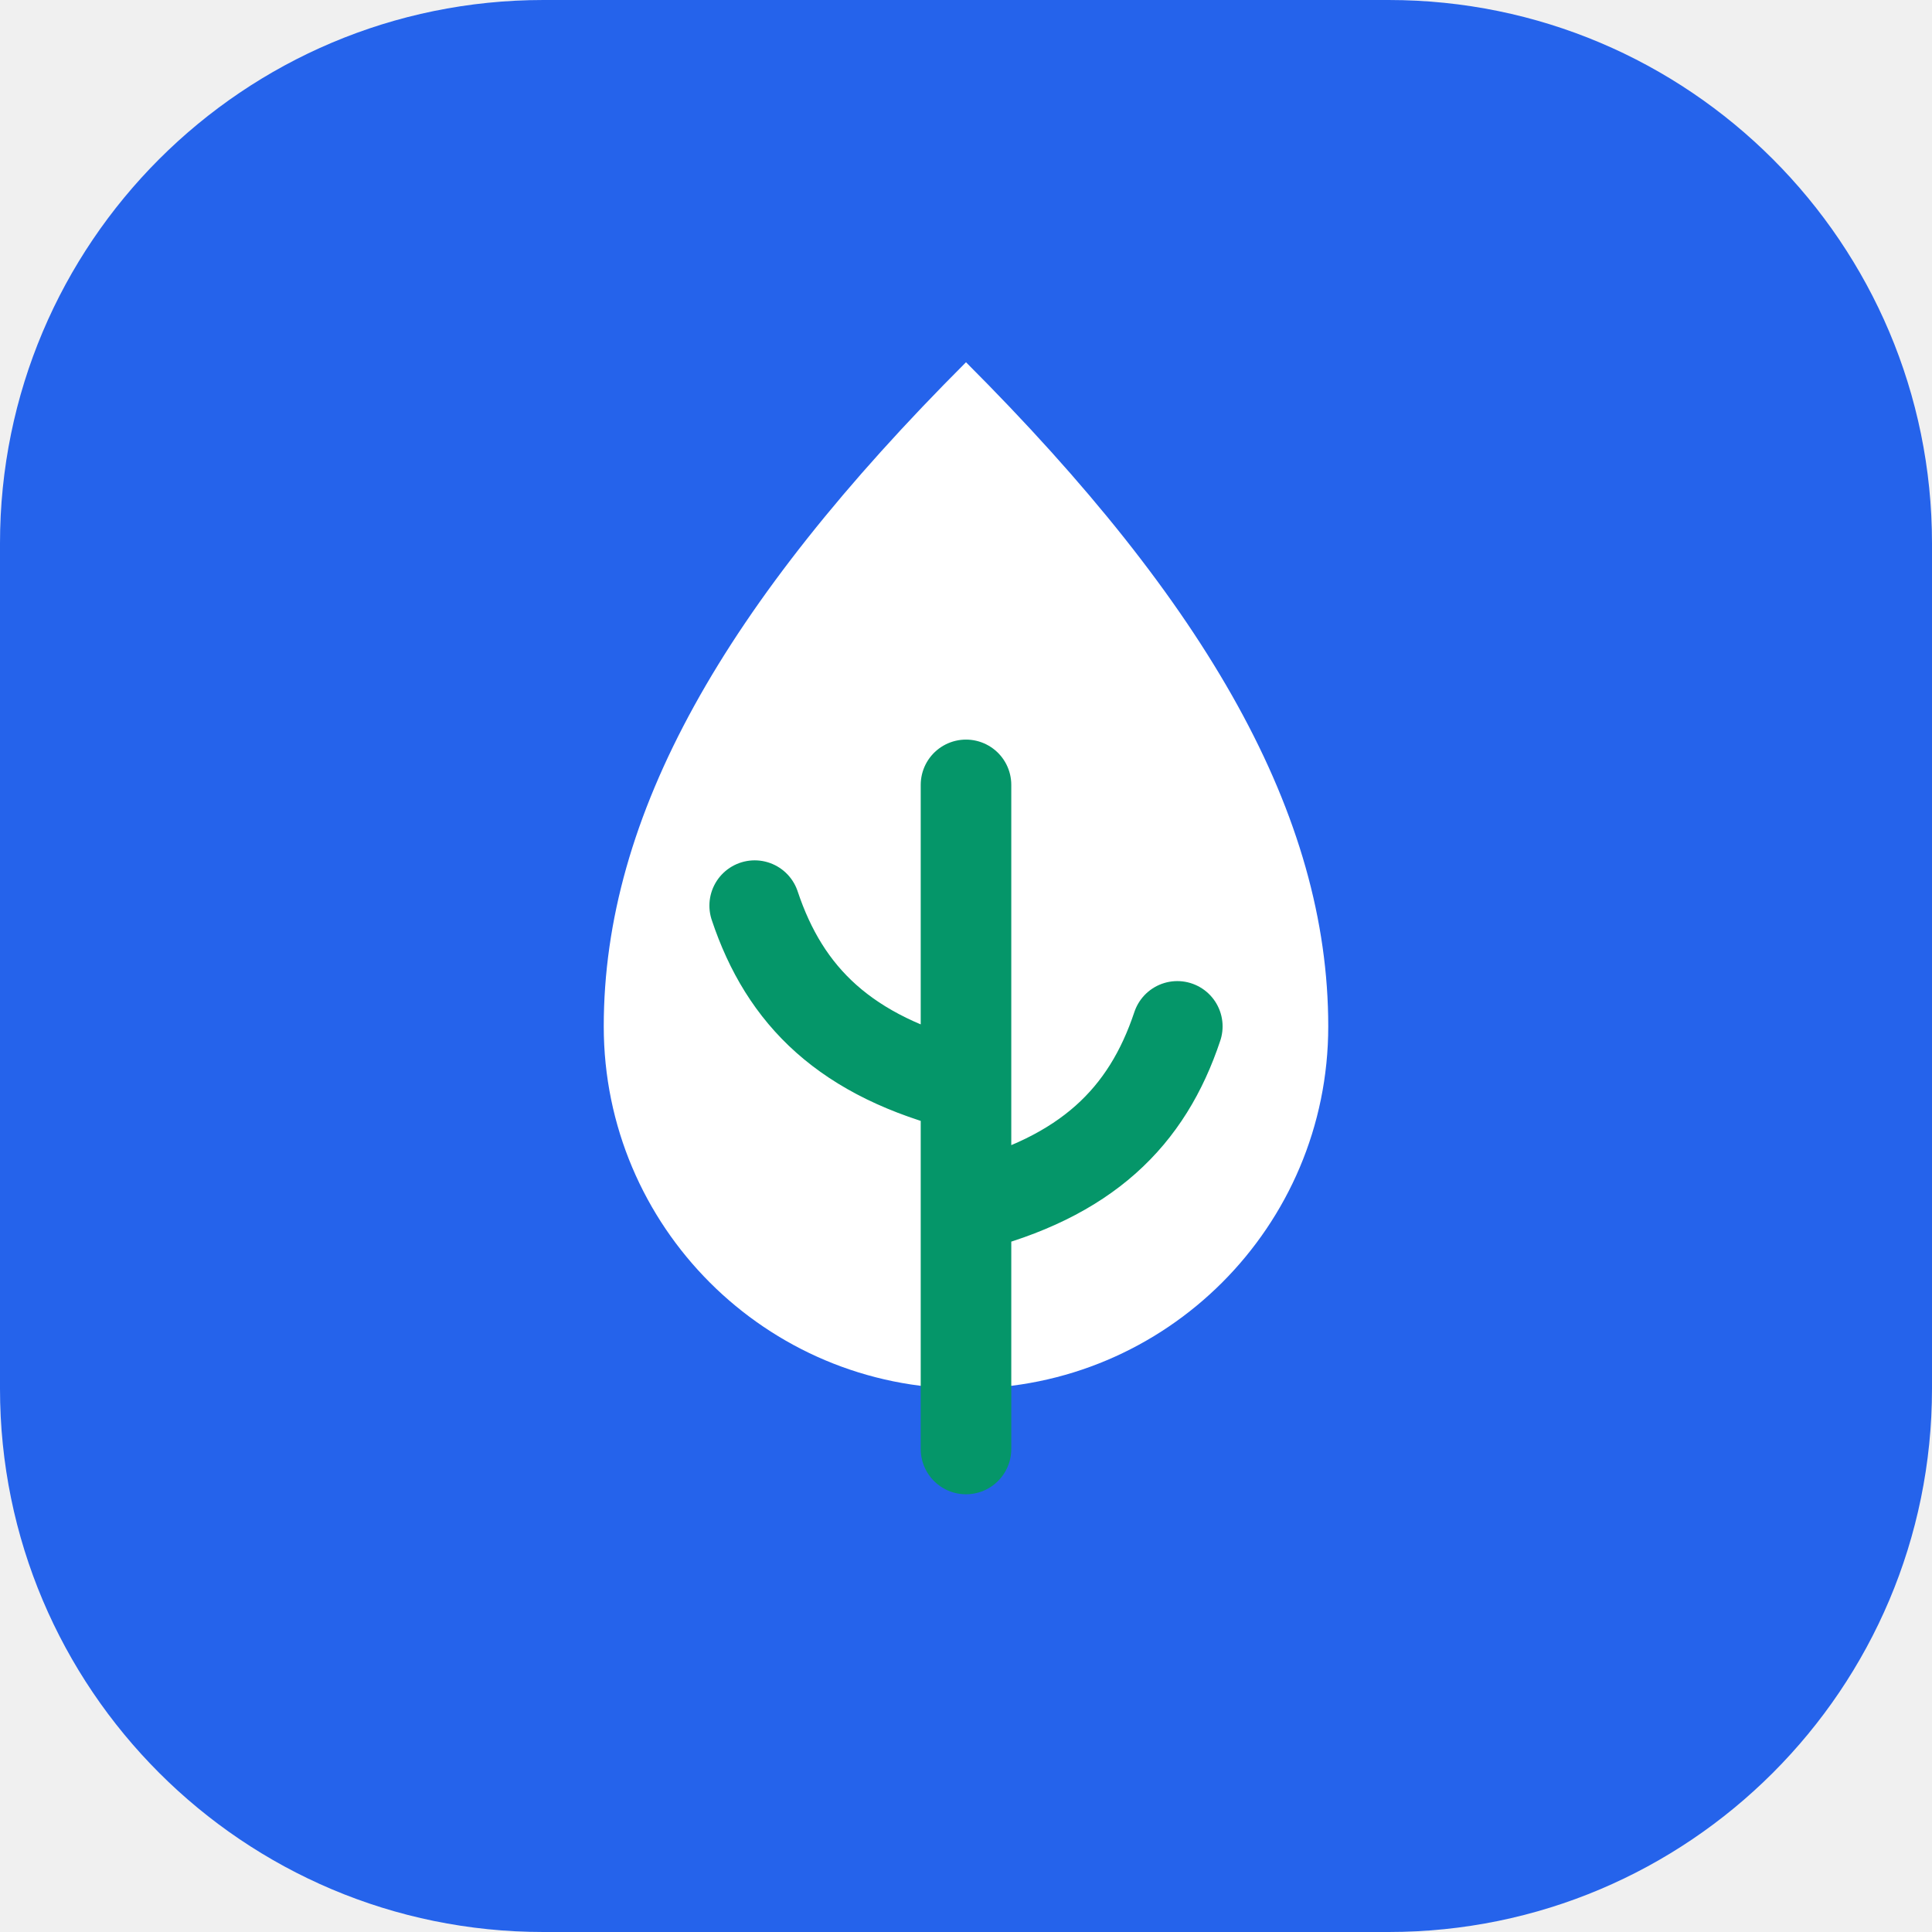
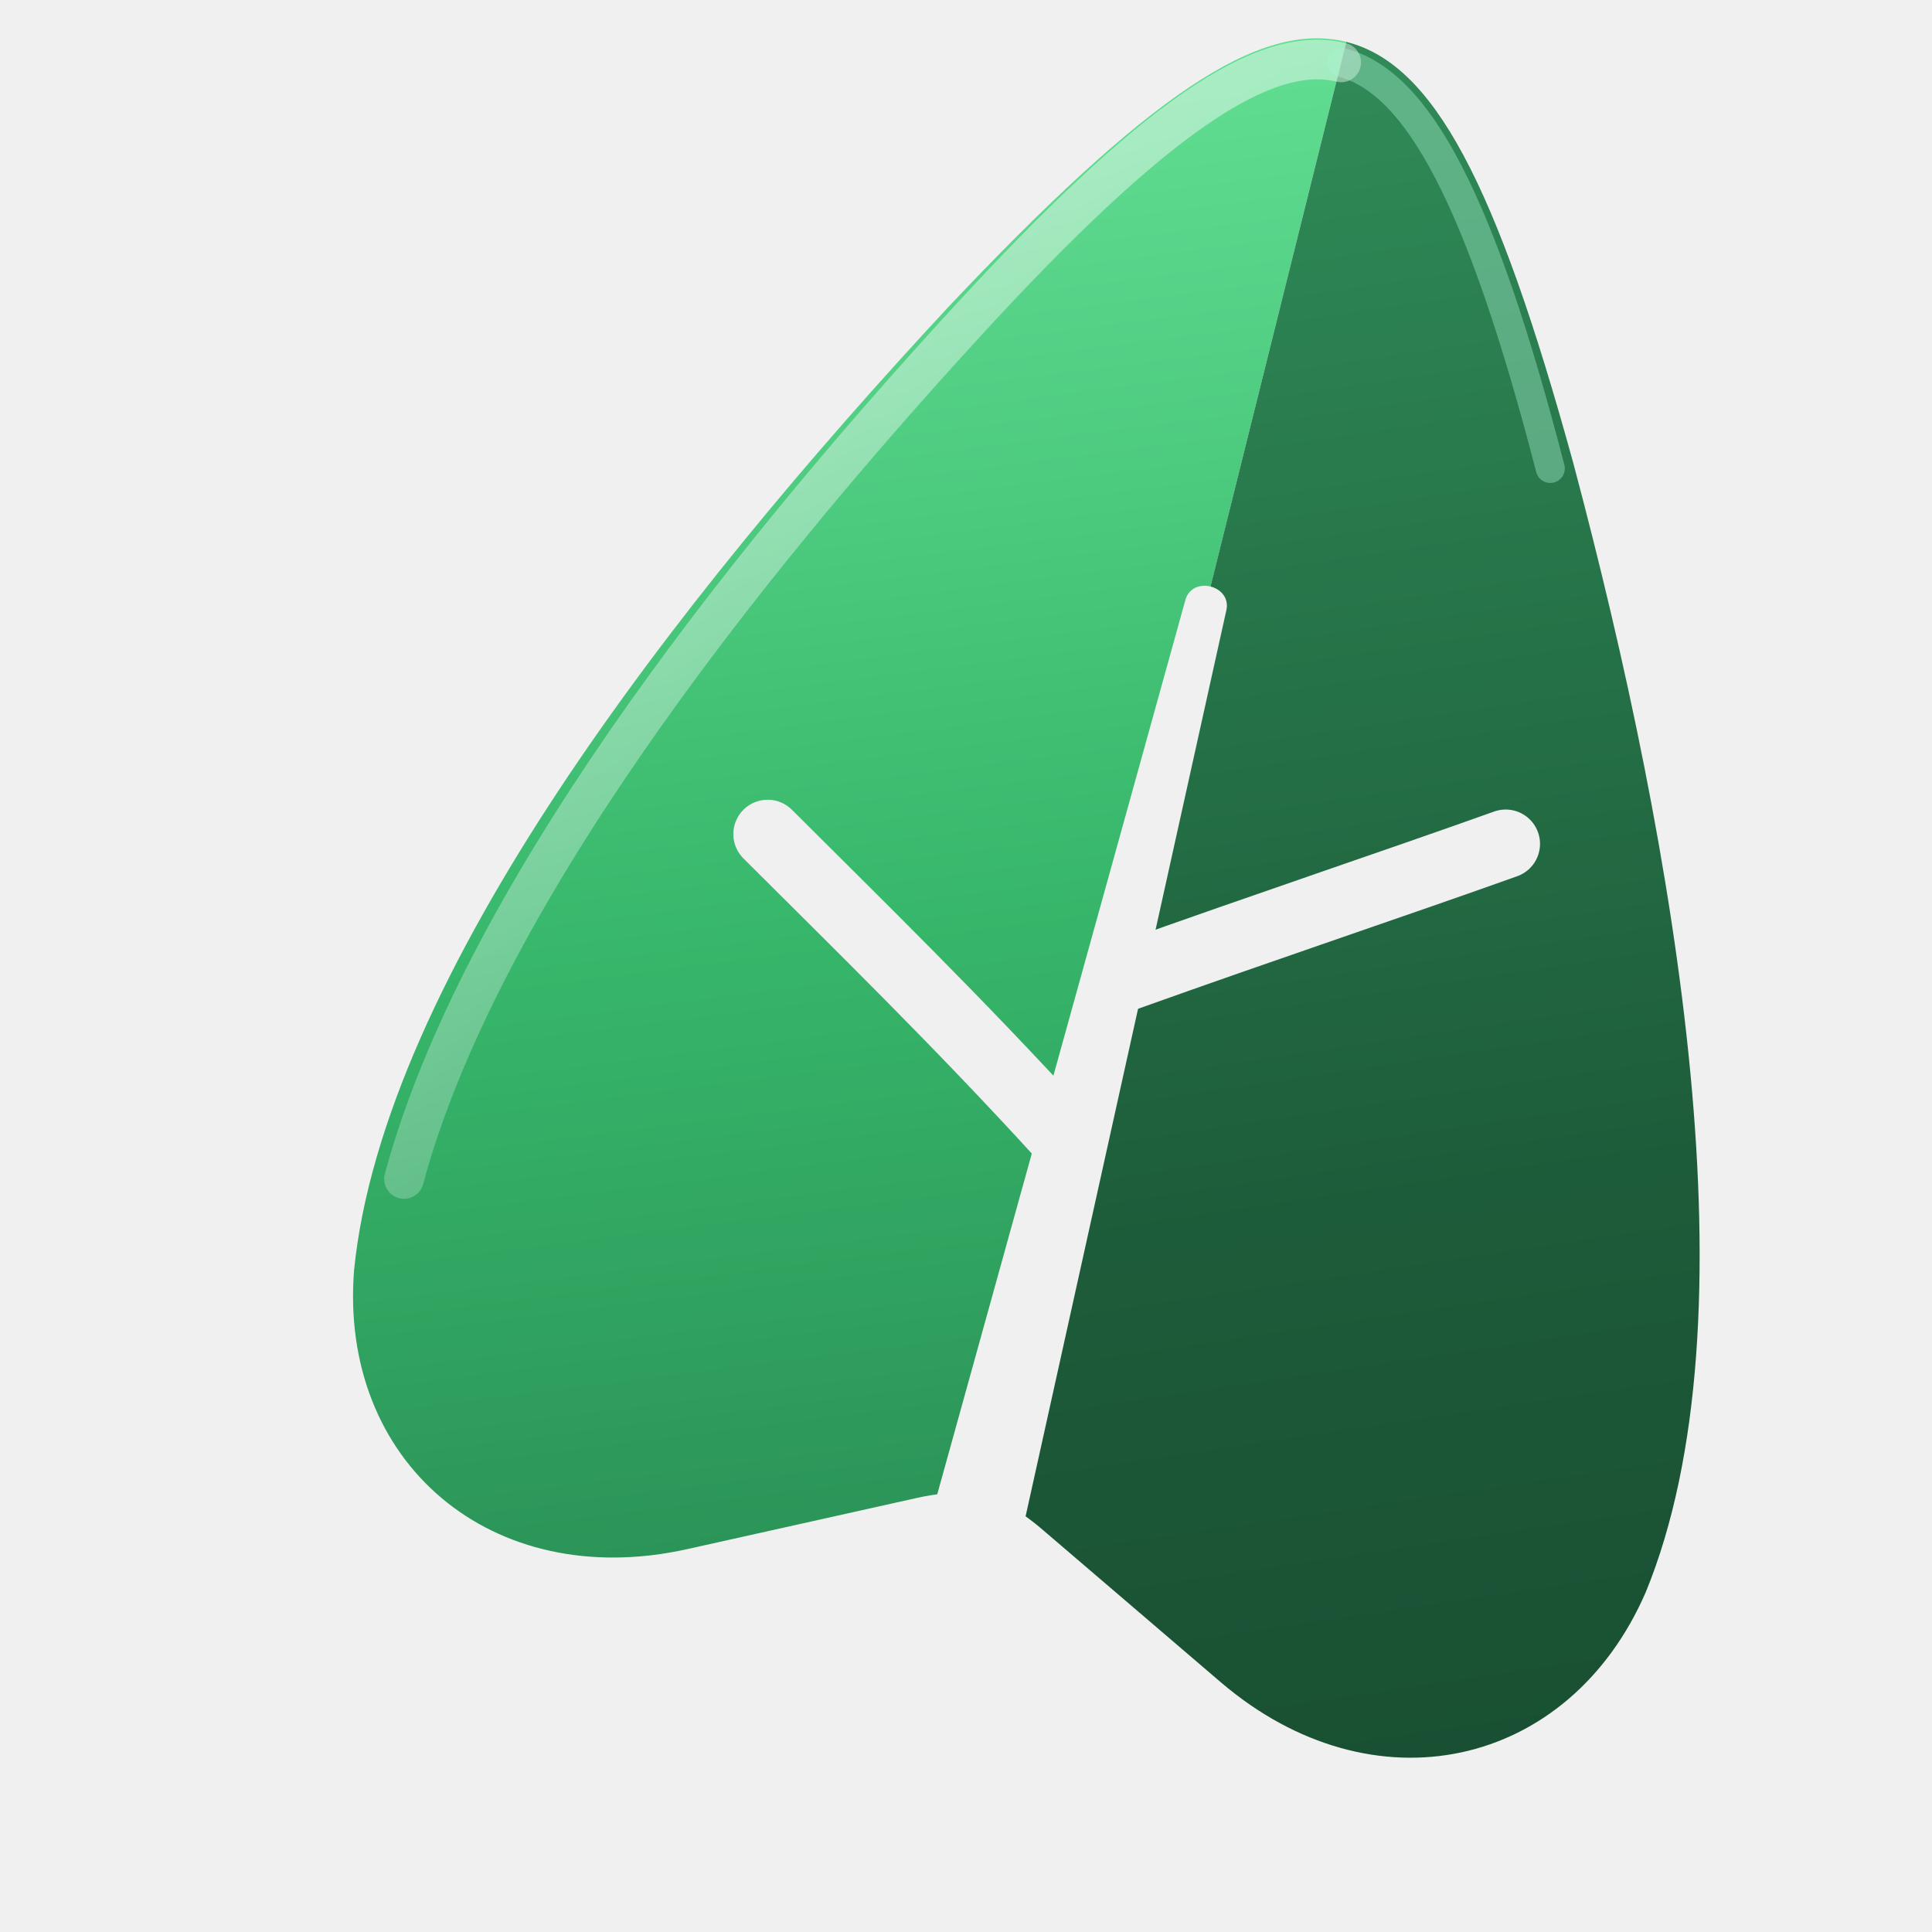
- <svg xmlns="http://www.w3.org/2000/svg" viewBox="0 0 64 64">
-   <rect width="64" height="64" rx="18" fill="#2563EB" />
-   <path d="M32 12c-8 8-12 15-12 22a12 12 0 0 0 24 0c0-7-4-14-12-22Z" fill="#fff" />
-   <path d="M32 26v22M32 36c-4-1-6-3-7-6M32 40c4-1 6-3 7-6" stroke="#059669" stroke-width="3" stroke-linecap="round" fill="none" />
+ <svg xmlns="http://www.w3.org/2000/svg" viewBox="0 0 512 512">
+   <defs>
+     <linearGradient id="fav-left" x1="130" y1="76" x2="256" y2="400" gradientUnits="userSpaceOnUse">
+       <stop offset="0%" stop-color="#6CE79C" />
+       <stop offset="55%" stop-color="#37B76B" />
+       <stop offset="100%" stop-color="#278751" />
+     </linearGradient>
+     <linearGradient id="fav-right" x1="256" y1="76" x2="390" y2="400" gradientUnits="userSpaceOnUse">
+       <stop offset="0%" stop-color="#2F8A57" />
+       <stop offset="60%" stop-color="#1D5C3A" />
+       <stop offset="100%" stop-color="#184C30" />
+     </linearGradient>
+     <linearGradient id="fav-rim" x1="160" y1="76" x2="350" y2="260" gradientUnits="userSpaceOnUse">
+       <stop offset="0%" stop-color="#FFFFFF" stop-opacity="0.58" />
+       <stop offset="100%" stop-color="#FFFFFF" stop-opacity="0" />
+     </linearGradient>
+     <mask id="fav-vein-mask">
+       <rect x="0" y="0" width="512" height="512" fill="white" />
+       <path d="M247 368 L252 178 C252 173, 260 173, 260 178 L265 368 Z" fill="black" />
+       <path d="M254 282 C230 266, 206 252, 186 240" fill="none" stroke="black" stroke-width="13" stroke-linecap="round" />
+       <path d="M258 250 C282 234, 304 220, 322 208" fill="none" stroke="black" stroke-width="13" stroke-linecap="round" />
+     </mask>
+   </defs>
+   <g transform="translate(272, 238) scale(1.40) translate(-235.6, -257.0) translate(0, 22) rotate(14 256 234)">
+     <g mask="url(#fav-vein-mask)">
+       <path d="M256 68 C239 68, 222 87, 195 135 C158 202, 122 284, 130 339 C136 375, 170 392, 204 375 L244 355 C250 352, 256 351, 256 351 L256 68 Z" fill="url(#fav-left)" />
+       <path d="M256 68 C273 68, 290 87, 317 135 C354 202, 390 284, 382 339 C376 375, 342 392, 308 375 L268 355 C262 352, 256 351, 256 351 L256 68 Z" fill="url(#fav-right)" />
+       <path d="M256 72 C241 72, 224 91, 199 137 C168 194, 136 266, 135 320" fill="none" stroke="url(#fav-rim)" stroke-width="7.5" stroke-linecap="round" />
+       <path d="M256 72 C271 72, 288 91, 313 137" fill="none" stroke="#A7F3D0" stroke-opacity="0.40" stroke-width="5.5" stroke-linecap="round" />
+     </g>
+   </g>
</svg>
